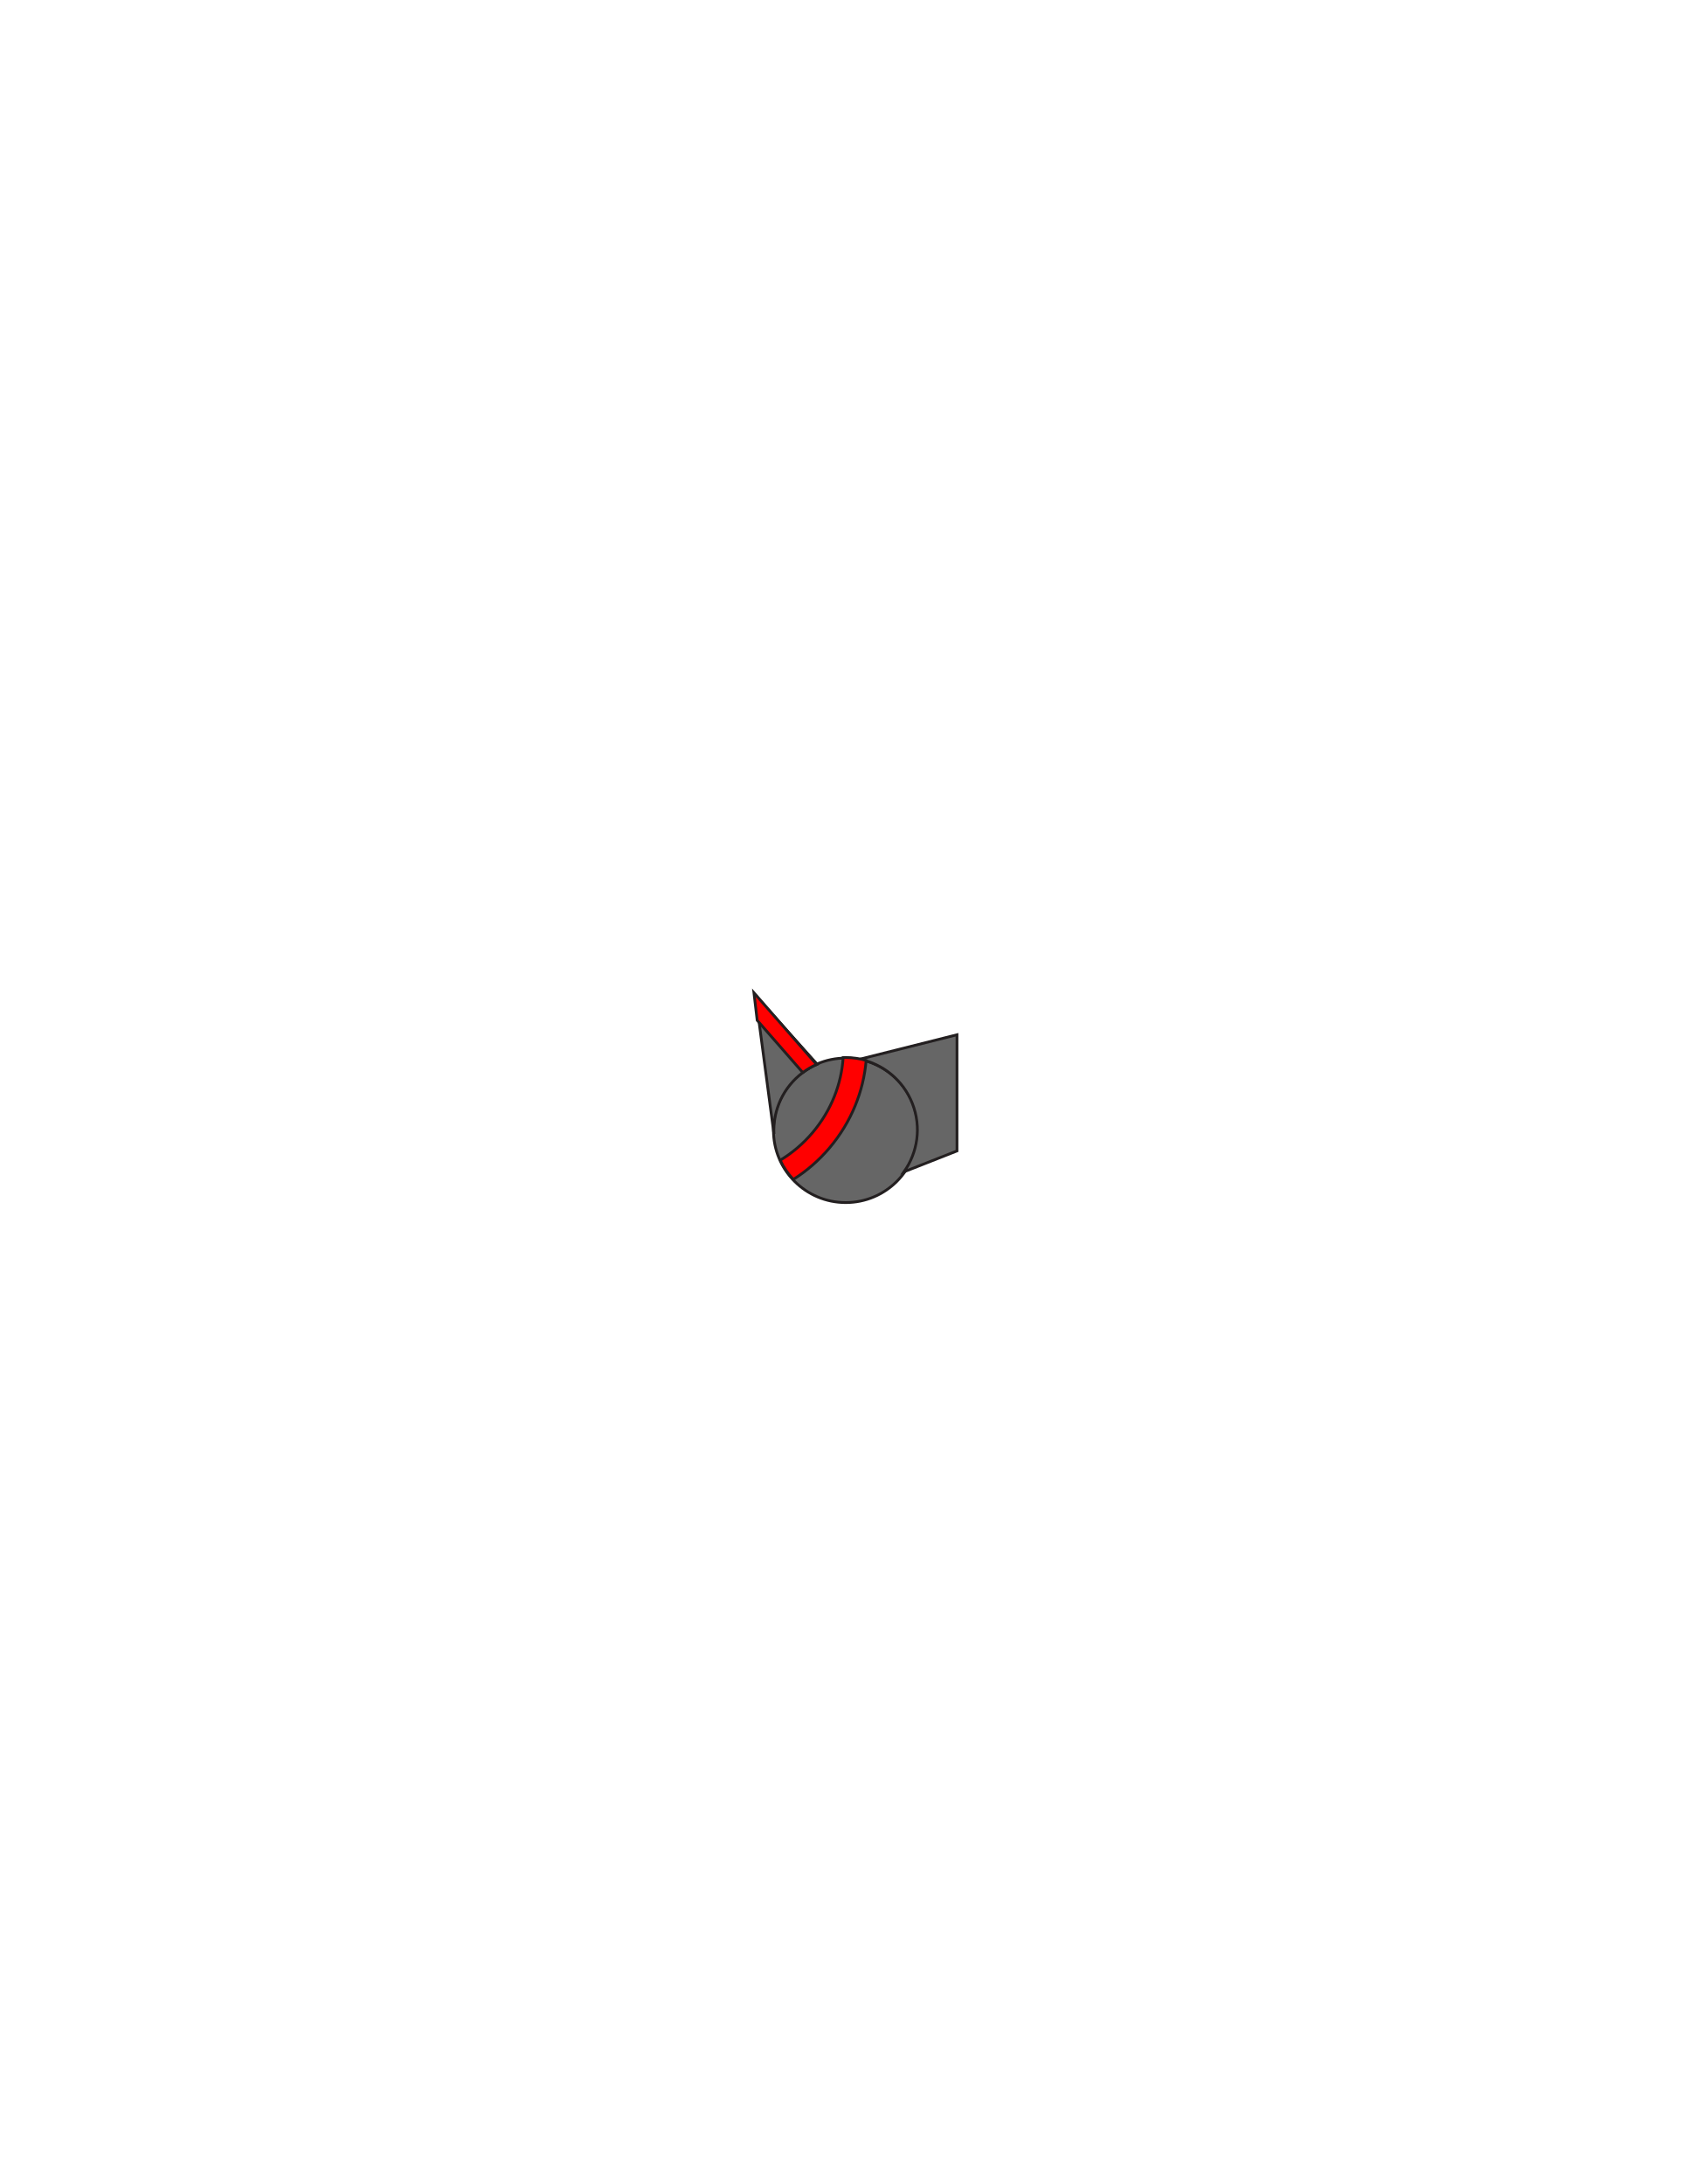
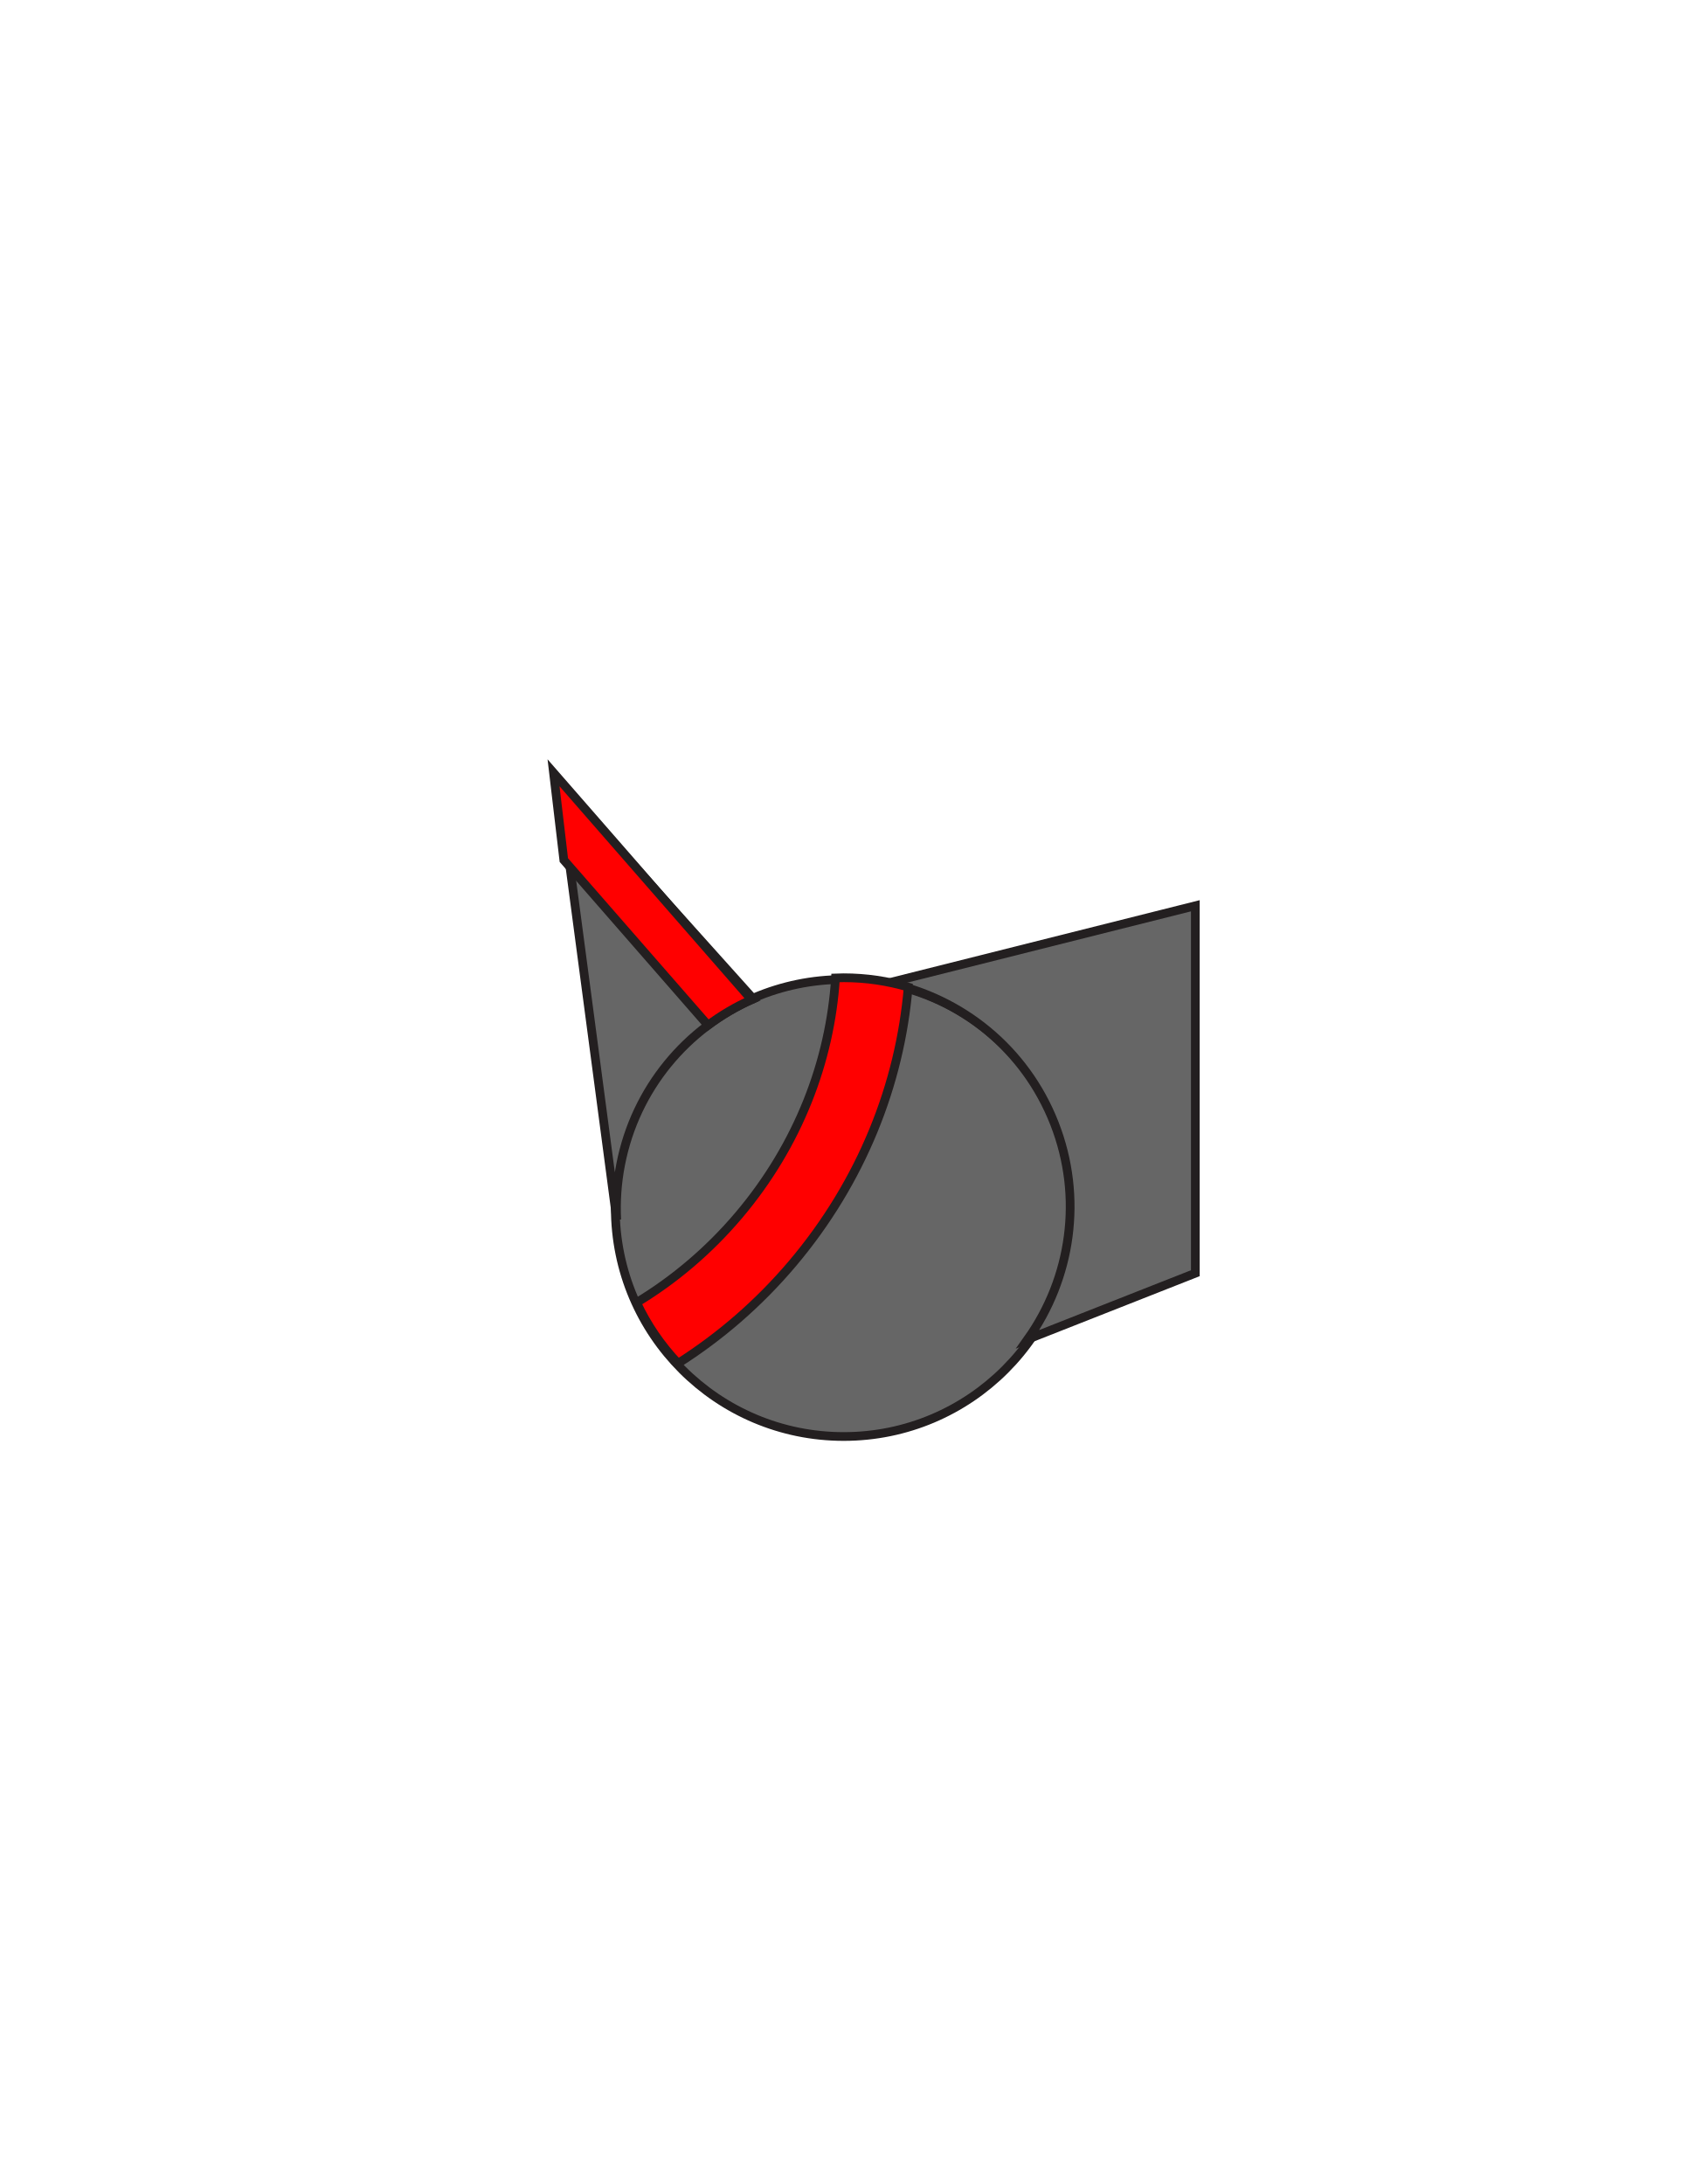
<svg xmlns="http://www.w3.org/2000/svg" version="1.1" id="Layer_1" x="0px" y="0px" width="612px" height="792px" viewBox="0 0 612 792" enable-background="new 0 0 612 792" xml:space="preserve">
-   <rect x="266.5" y="357.651" fill-opacity="0" fill="#231F20" width="81" height="78.206" />
-   <circle id="PRIMARY_4_" fill="#666666" stroke="#231F20" stroke-miterlimit="10" cx="306.655" cy="409.898" r="26.201" />
-   <path id="PRIMARY_5_" fill="#666666" stroke="#231F20" stroke-miterlimit="10" d="M330.826,400.186  c-3.352-8.553-10.703-14.346-19.07-16.091L347,375.244v42.131l-19.232,7.574C332.721,417.983,334.18,408.737,330.826,400.186z" />
-   <path id="PRIMARY_6_" fill="#666666" stroke="#231F20" stroke-miterlimit="10" d="M296.283,385.92  c-7.61,3.338-13.511,10.227-15.217,19.002c-0.414,2.127-0.552,4.243-0.449,6.314l-3.24-24.44l-3.415-25.727L296.283,385.92z" />
-   <path id="SECONDARY_26_" fill="#FF0000" stroke="#231F20" stroke-miterlimit="10" d="M273.369,359.999l22.712,26.013  c-1.77,0.794-3.447,1.775-4.994,2.933l-16.537-18.938L273.369,359.999z" />
-   <path id="SECONDARY_25_" fill="#FF0000" stroke="#231F20" stroke-miterlimit="10" d="M300.774,416.271  c-3.887,4.592-8.333,8.404-13.119,11.44c-1.936-2.042-3.556-4.386-4.759-6.968c4.3-2.596,8.285-5.945,11.741-10.029  c6.814-8.055,10.472-17.657,11.08-27.192c0.311-0.011,0.623-0.024,0.937-0.024c2.571,0,5.055,0.377,7.402,1.068  C313.113,395.706,308.732,406.863,300.774,416.271z" />
+   <rect x="179" y="272.819" fill-opacity="0" fill="#231F20" width="256" height="247.349" />
+   <ellipse id="PRIMARY_4_" fill="#666666" stroke="#231F20" stroke-width="3.162" stroke-miterlimit="10" cx="305.909" cy="438.065" rx="82.807" ry="82.865" />
+   <path id="PRIMARY_5_" fill="#666666" stroke="#231F20" stroke-width="3.162" stroke-miterlimit="10" d="M382.303,407.346  c-10.593-27.051-33.827-45.374-60.271-50.892l111.389-27.993v133.25l-60.784,23.955C388.29,463.636,392.901,434.393,382.303,407.346  z" />
+   <path id="PRIMARY_6_" fill="#666666" stroke="#231F20" stroke-width="3.162" stroke-miterlimit="10" d="M273.13,362.227  c-24.051,10.557-42.701,32.346-48.093,60.099c-1.307,6.728-1.744,13.421-1.42,19.972l-10.241-77.3l-10.792-81.369L273.13,362.227z" />
+   <path id="SECONDARY_26_" fill="#FF0000" stroke="#231F20" stroke-width="3.162" stroke-miterlimit="10" d="M200.708,280.245  l71.782,82.272c-5.593,2.511-10.894,5.614-15.784,9.275l-52.264-59.896L200.708,280.245z" />
+   <path id="SECONDARY_25_" fill="#FF0000" stroke="#231F20" stroke-width="3.162" stroke-miterlimit="10" d="M287.322,458.222  c-12.284,14.522-26.336,26.581-41.461,36.184c-6.118-6.458-11.239-13.871-15.041-22.038c13.59-8.209,26.184-18.803,37.108-31.72  c21.535-25.476,33.096-55.846,35.017-86.004c0.983-0.035,1.968-0.075,2.961-0.075c8.127,0,15.976,1.192,23.396,3.377  C326.321,393.178,312.476,428.466,287.322,458.222z" />
</svg>
